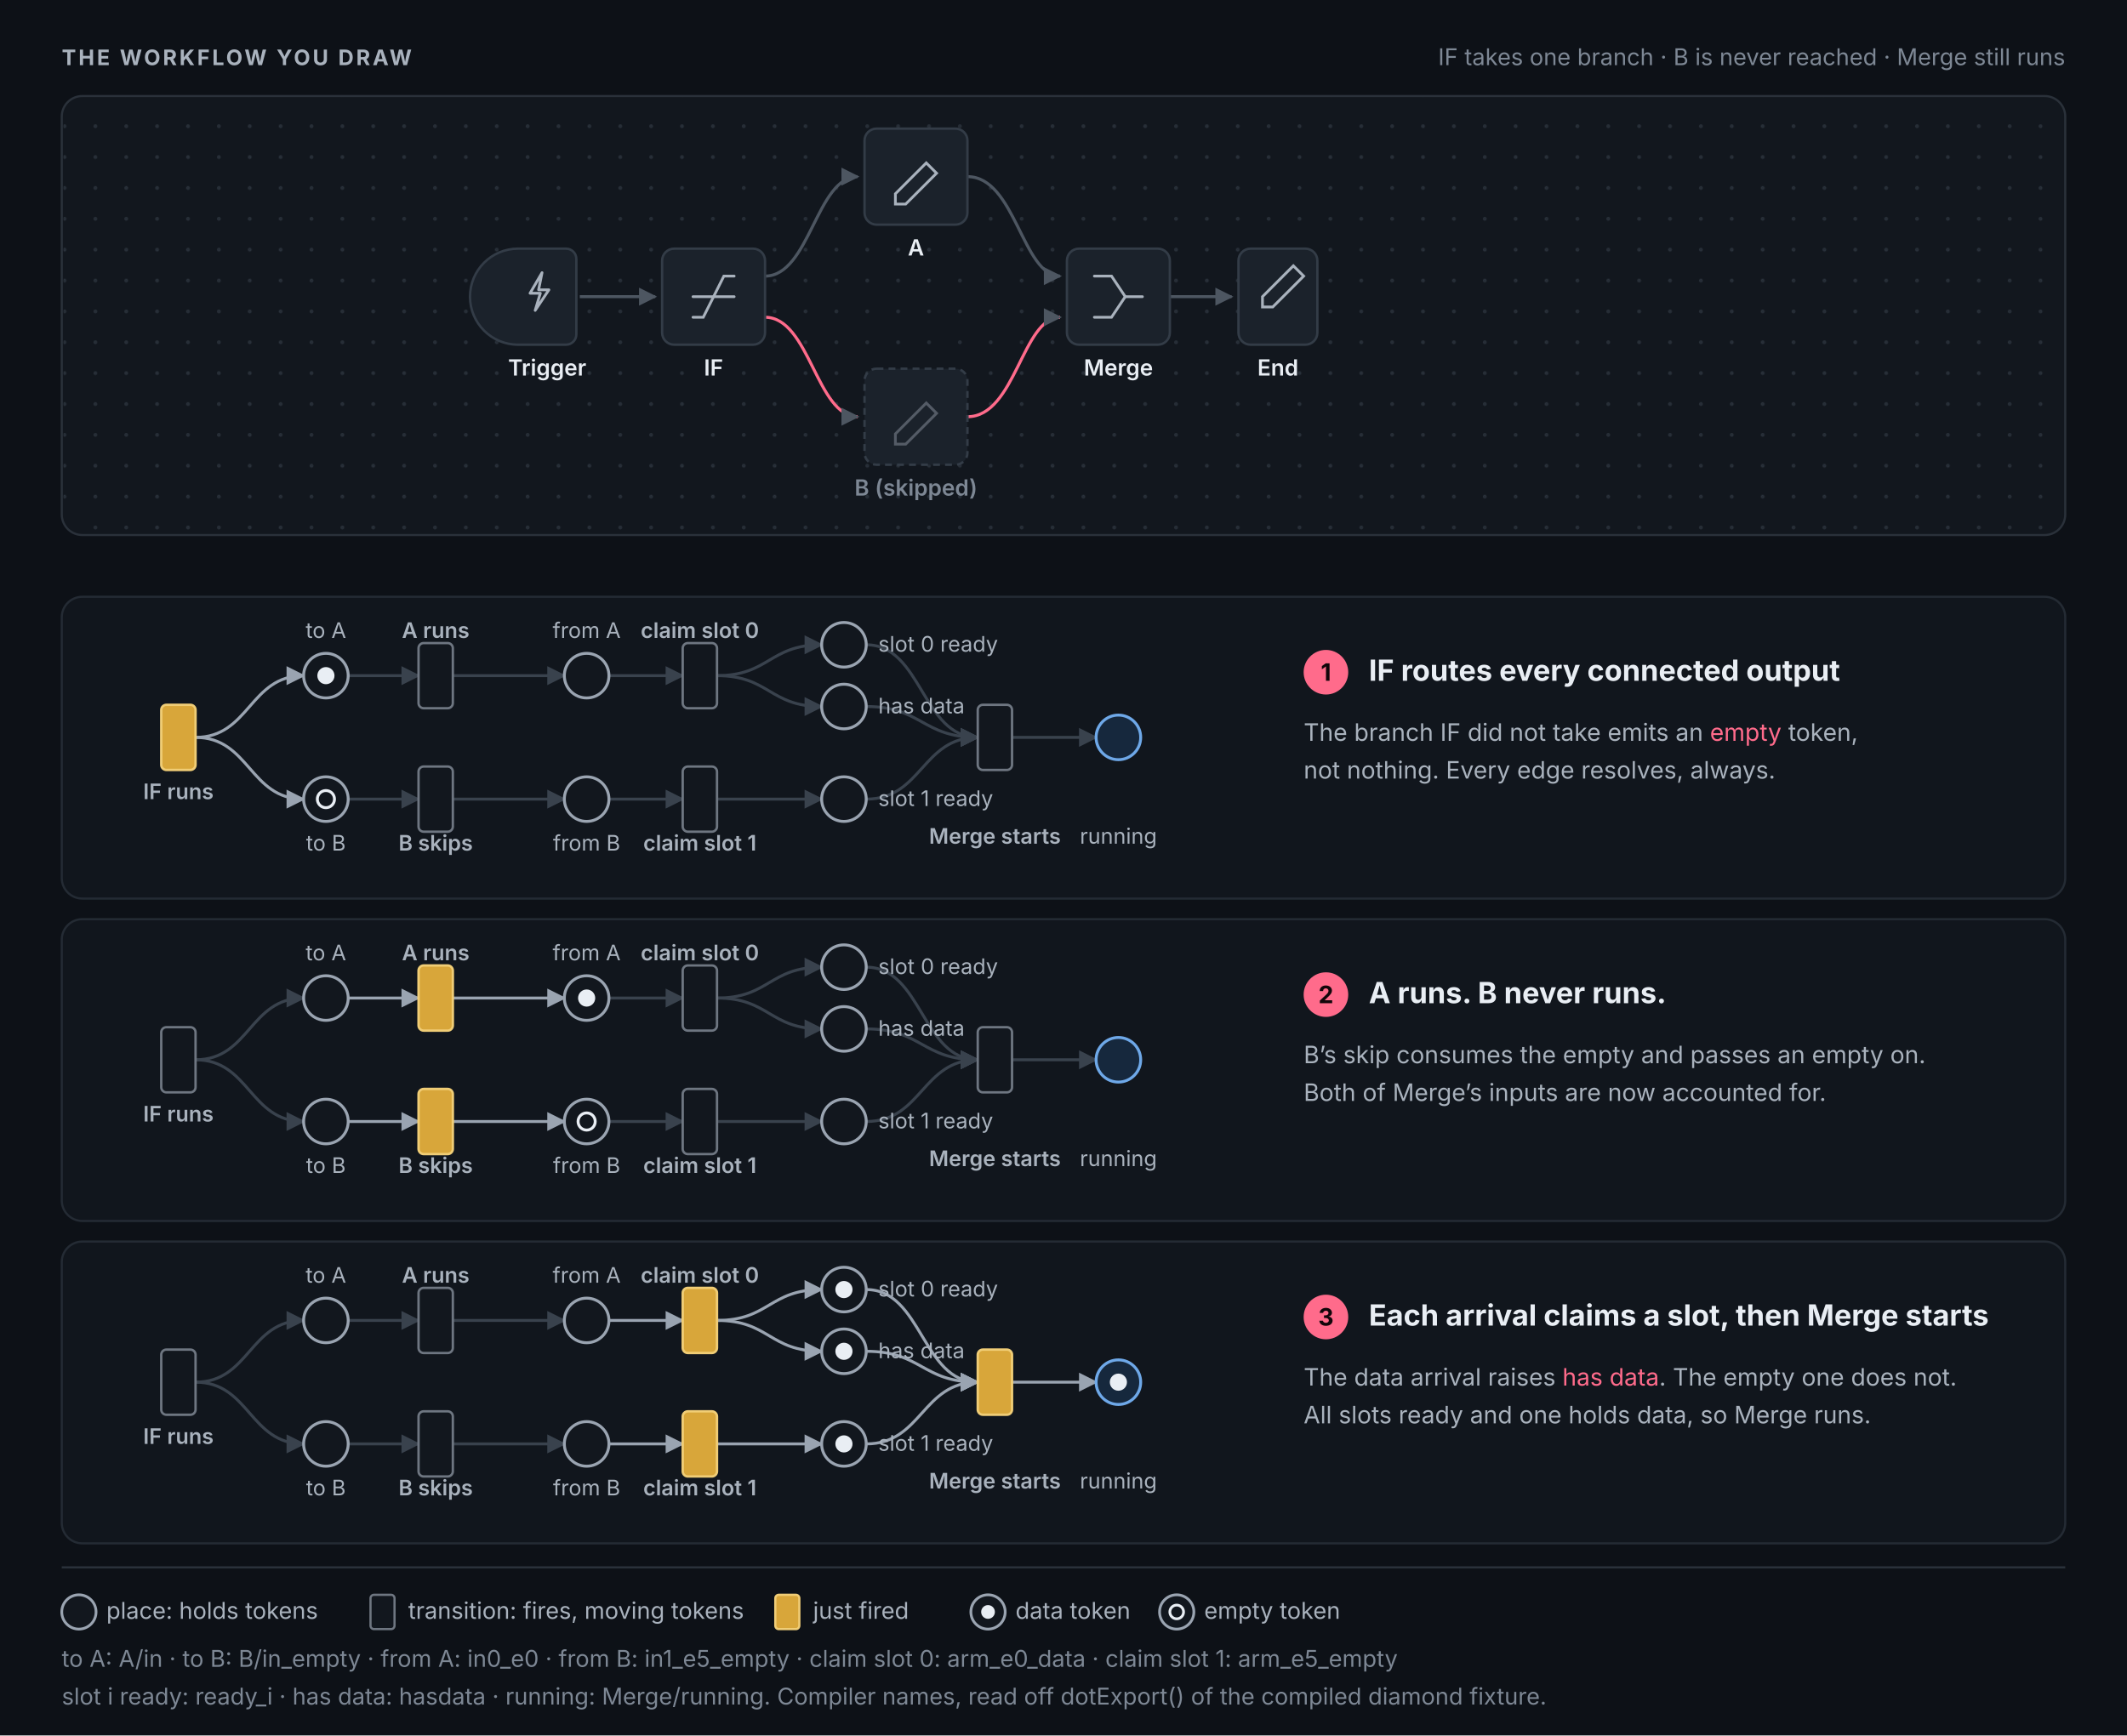
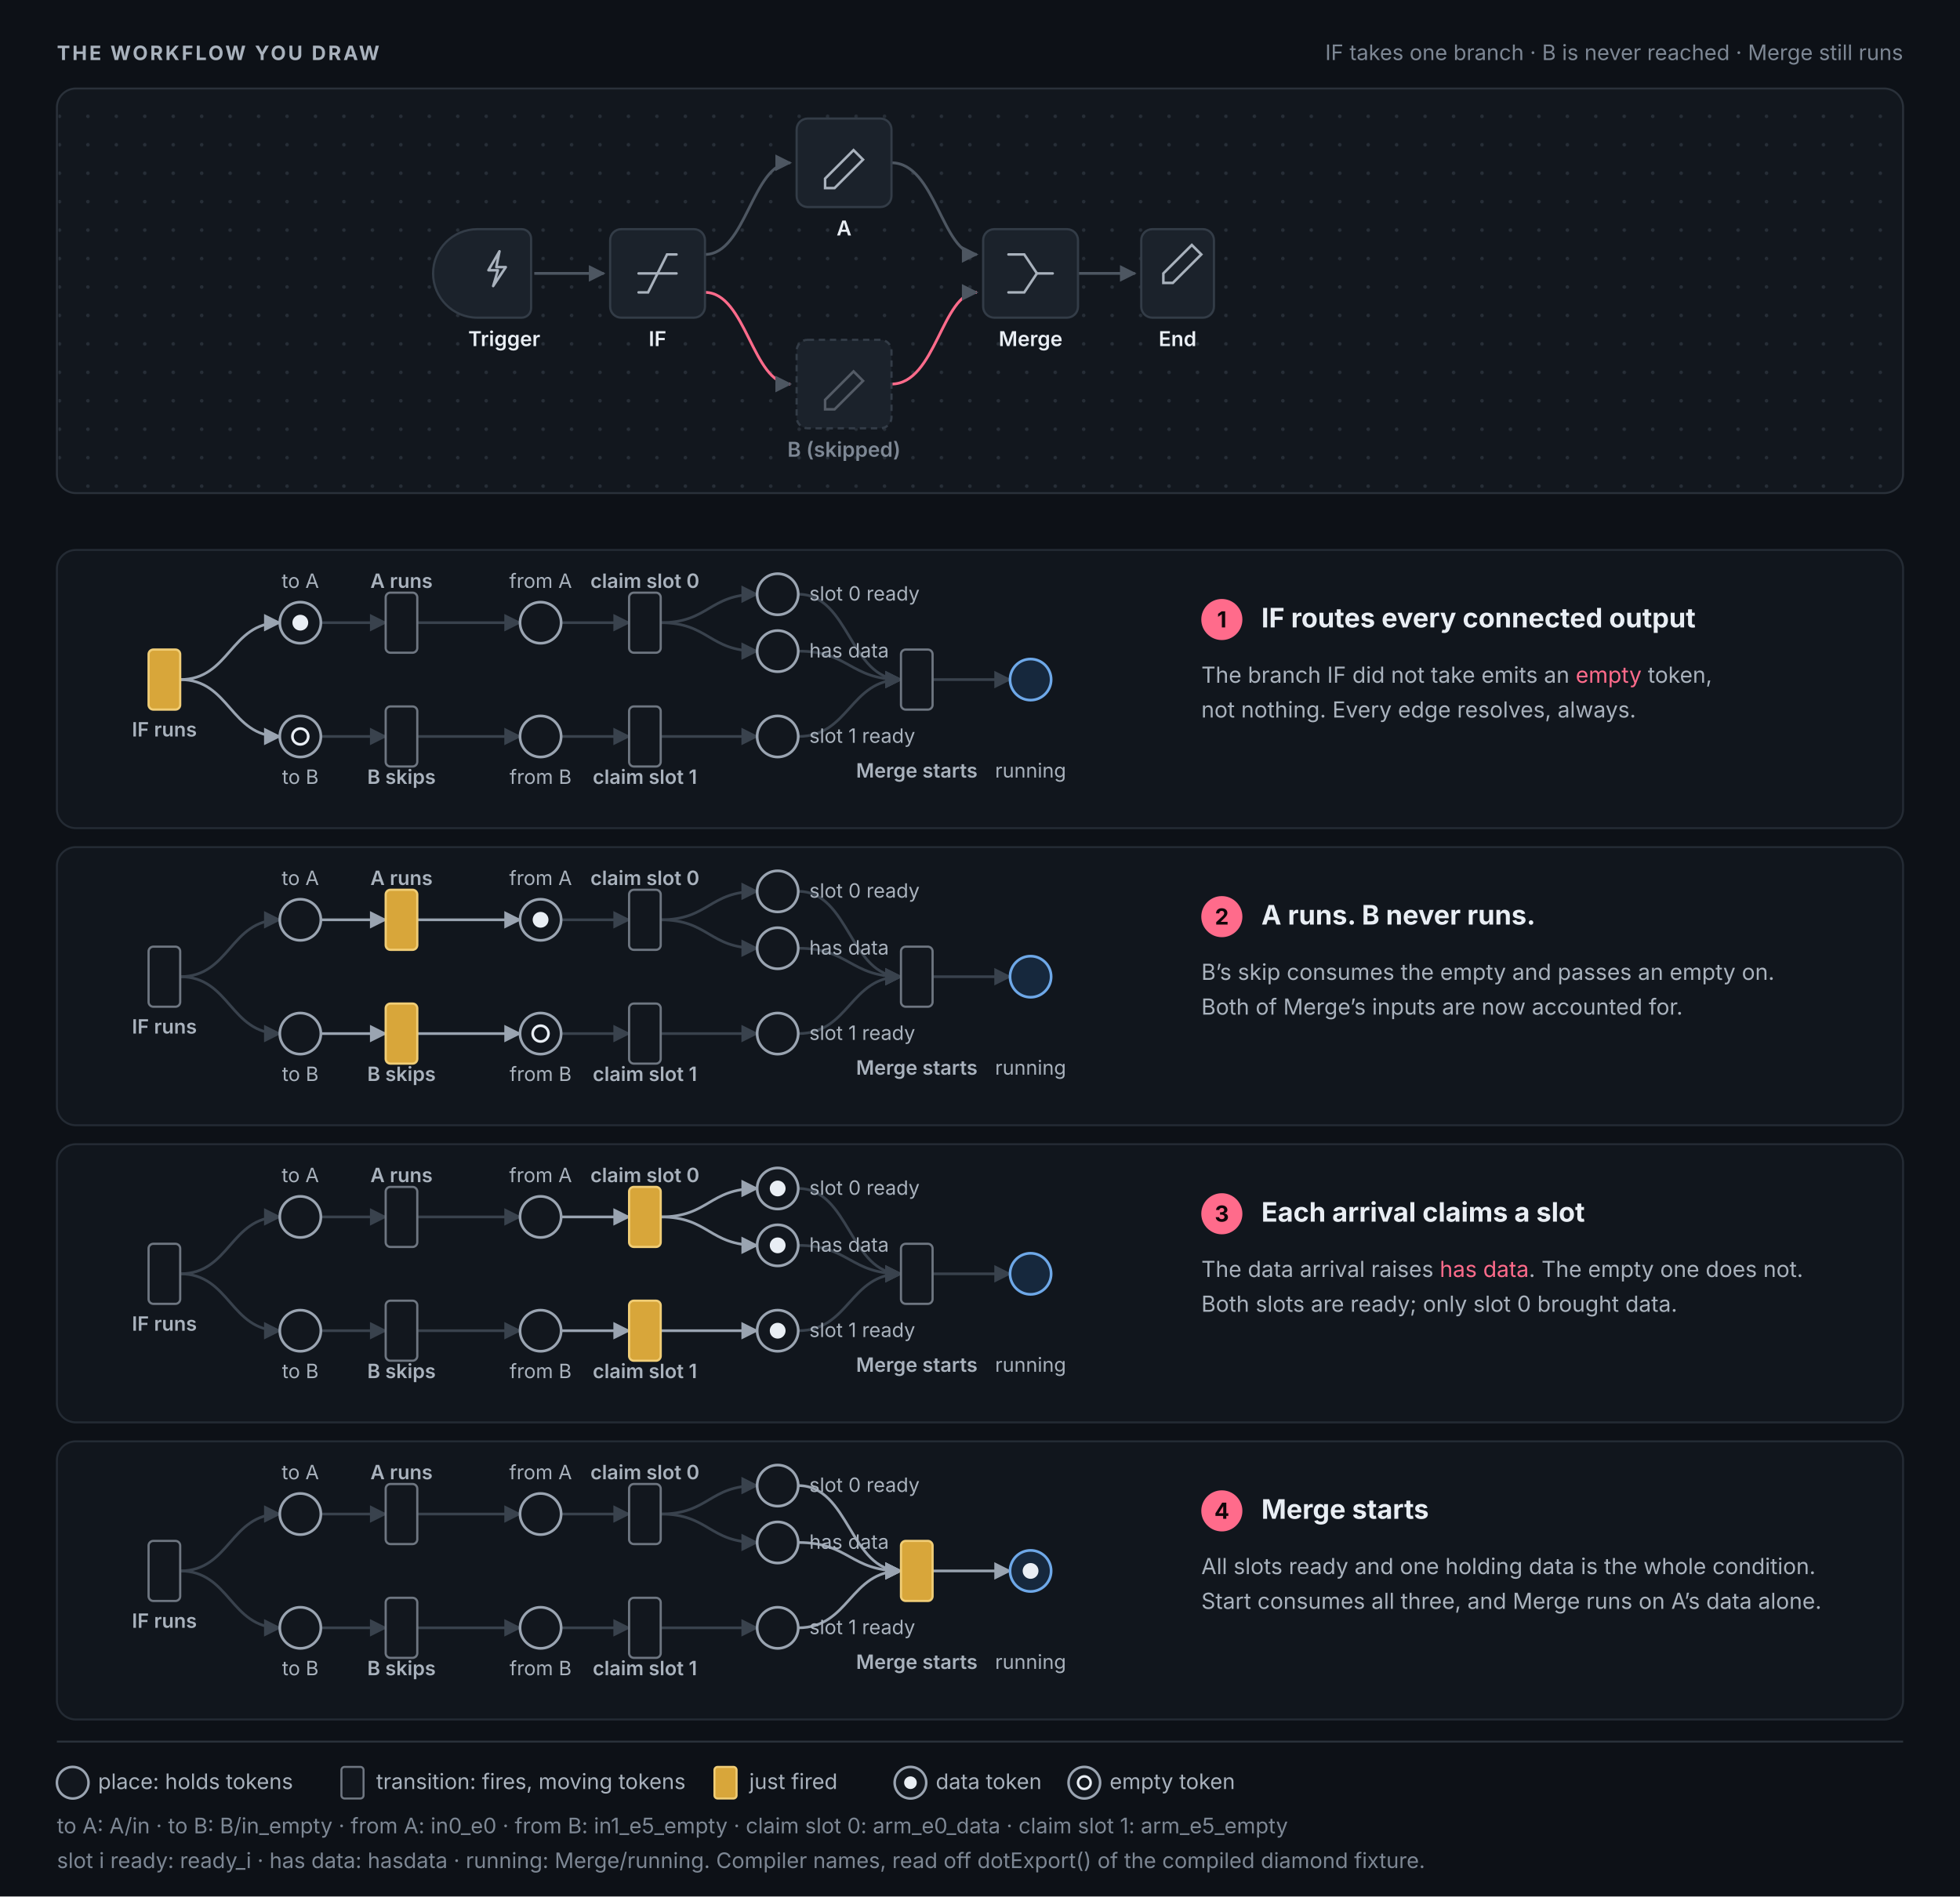
- <svg xmlns="http://www.w3.org/2000/svg" viewBox="0 0 1240 1012" width="1240" height="1012" role="img" aria-label="An n8n workflow that splits at IF and rejoins at Merge, then three frames of the compiled net running. IF routes data to A and an empty token to B. A runs and B skips, but the skip still delivers an empty to Merge. Both of Merge's input slots are claimed and one carries data, so Merge starts without any stuck-join fallback.">
+ <svg xmlns="http://www.w3.org/2000/svg" viewBox="0 0 1240 1200" width="1240" height="1200" role="img" aria-label="An n8n workflow that splits at IF and rejoins at Merge, then three frames of the compiled net running. IF routes data to A and an empty token to B. A runs and B skips, but the skip still delivers an empty to Merge. Both of Merge's input slots are claimed and one carries data, so Merge starts without any stuck-join fallback.">
  <style>
    .bg { fill:#0d1117; } .canvas { fill:#12171e; stroke:#2a313a; } .dot { fill:#262d36; }
    .frame { fill:#11161d; stroke:#242b34; }
    .card { fill:#1b222b; stroke:#333c47; } .glyph { stroke:#a9b2bd; fill:none; }
    .wire { stroke:#4d5661; fill:none; } .wireLit { stroke:#ff6b8b; fill:none; }
    .ink { fill:#e9eef4; } .muted { fill:#a9b2bd; } .faint { fill:#7d8794; } .accent { fill:#ff6b8b; }
    .place { fill:#12171e; stroke:#9aa4b1; } .term { fill:#16283d; stroke:#6ea8e8; }
    .bar { fill:#12171e; stroke:#6e7681; } .barLit { fill:#d8a63a; stroke:#f0cd76; }
    .tok { fill:#e9eef4; } .tokE { fill:none; stroke:#e9eef4; }
    .arc { stroke:#39424d; fill:none; } .arcLit { stroke:#9aa4b1; fill:none; }
    .ahF { fill:#39424d; } .ahLF { fill:#9aa4b1; } .awF { fill:#4d5661; }
    .panelln { stroke:#2a313a; } .badge { fill:#ff6b8b; } .onacc { fill:#12060a; }
    text { font-family: Inter, -apple-system, BlinkMacSystemFont, "Segoe UI", Roboto, "Helvetica Neue", Arial, sans-serif; }
    .eyebrow { font-size:12.5px; font-weight:700; letter-spacing:1.4px; }
    .nodelbl { font-size:13px; font-weight:600; }
    .plbl { font-size:12.5px; } .tlbl { font-size:12.5px; font-weight:600; }
    .fhead { font-size:17px; font-weight:650; } .fbody { font-size:14px; } .note { font-size:13.5px; }
  </style>
  <defs>
    <marker id="ah" viewBox="0 0 10 10" refX="9" refY="5" markerWidth="6.5" markerHeight="6.5" orient="auto-start-reverse">
      <path class="ahF" d="M0 0 L10 5 L0 10 z" />
    </marker>
    <marker id="ahL" viewBox="0 0 10 10" refX="9" refY="5" markerWidth="6.5" markerHeight="6.5" orient="auto-start-reverse">
      <path class="ahLF" d="M0 0 L10 5 L0 10 z" />
    </marker>
    <marker id="aw" viewBox="0 0 10 10" refX="9" refY="5" markerWidth="6" markerHeight="6" orient="auto-start-reverse">
      <path class="awF" d="M0 0 L10 5 L0 10 z" />
    </marker>
    <pattern id="grid" width="18" height="18" patternUnits="userSpaceOnUse">
      <circle class="dot" cx="1.6" cy="1.6" r="1.15" />
    </pattern>
  </defs>
-   <rect class="bg" x="0" y="0" width="1240" height="1012" />
+   <rect class="bg" x="0" y="0" width="1240" height="1200" />
  <text class="muted eyebrow" x="36" y="38">THE WORKFLOW YOU DRAW</text>
  <text class="faint note" x="1204" y="38" text-anchor="end">IF takes one branch · B is never reached · Merge still runs</text>
  <rect class="canvas" x="36" y="56" width="1168" height="256" rx="12" stroke-width="1.25" />
  <rect x="37" y="57" width="1166" height="254" rx="11" fill="url(#grid)" />
  <g class="wire" stroke-width="1.75" marker-end="url(#aw)">
    <path d="M338 173 C360 173 362 173 382 173" />
    <path d="M446 161 C472 161 476 103 500 103" />
    <path d="M564 103 C592 103 596 161 618 161" />
    <path d="M682 173 C700 173 700 173 718 173" />
  </g>
  <g class="wireLit" stroke-width="1.75" marker-end="url(#aw)">
    <path d="M446 185 C472 185 476 243 500 243" />
    <path d="M564 243 C592 243 596 185 618 185" />
  </g>
  <path class="card" stroke-width="1.4" d="M302 145 h28 a6 6 0 0 1 6 6 v44 a6 6 0 0 1 -6 6 h-28 a28 28 0 0 1 0 -56 z" />
  <g class="glyph" stroke-width="1.6" stroke-linejoin="round" stroke-linecap="round">
    <path d="M316 159 l-7 12 h6 l-3 10 l8 -12 h-6 z" />
  </g>
  <text class="ink nodelbl" x="319" y="219" text-anchor="middle">Trigger</text>
  <rect class="card" x="386" y="145" width="60" height="56" rx="7" stroke-width="1.4" />
  <g class="glyph" stroke-width="1.6" stroke-linecap="round">
    <path d="M404 185 h6 l12 -24 h6" />
    <path d="M404 173 h24" />
  </g>
  <text class="ink nodelbl" x="416" y="219" text-anchor="middle">IF</text>
  <rect class="card" x="504" y="75" width="60" height="56" rx="7" stroke-width="1.4" />
  <g class="glyph" stroke-width="1.6" stroke-linecap="round">
    <path d="M522 113 l18 -18 l6 6 l-18 18 h-6 z" />
  </g>
  <text class="ink nodelbl" x="534" y="149" text-anchor="middle">A</text>
  <rect class="card" x="504" y="215" width="60" height="56" rx="7" stroke-width="1.4" stroke-dasharray="4 3" />
  <g class="glyph" stroke-width="1.6" stroke-linecap="round" opacity="0.4">
    <path d="M522 253 l18 -18 l6 6 l-18 18 h-6 z" />
  </g>
  <text class="faint nodelbl" x="534" y="289" text-anchor="middle">B (skipped)</text>
  <rect class="card" x="622" y="145" width="60" height="56" rx="7" stroke-width="1.4" />
  <g class="glyph" stroke-width="1.6" stroke-linecap="round">
    <path d="M638 161 h10 l8 12 h10" />
    <path d="M638 185 h10 l8 -12" />
  </g>
  <text class="ink nodelbl" x="652" y="219" text-anchor="middle">Merge</text>
  <rect class="card" x="722" y="145" width="46" height="56" rx="7" stroke-width="1.4" />
  <g class="glyph" stroke-width="1.6" stroke-linecap="round">
    <path d="M736 173 l18 -18 l6 6 l-18 18 h-6 z" />
  </g>
  <text class="ink nodelbl" x="745" y="219" text-anchor="middle">End</text>
  <rect class="frame" x="36" y="348" width="1168" height="176" rx="12" stroke-width="1.25" />
  <circle class="badge" cx="773" cy="392" r="13" />
  <text class="onacc" x="773" y="397" text-anchor="middle" font-size="14" font-weight="700">1</text>
  <text class="ink fhead" x="798" y="397">IF routes every connected output</text>
  <text class="muted fbody" x="760" y="432">The branch IF did not take emits an <tspan class="accent">empty</tspan> token,</text>
  <text class="muted fbody" x="760" y="454">not nothing. Every edge resolves, always.</text>
  <path class="arcLit" stroke-width="1.7" marker-end="url(#ahL)" d="M114 430 C145.5 430 145.5 394 177 394" />
  <path class="arcLit" stroke-width="1.7" marker-end="url(#ahL)" d="M114 430 C145.5 430 145.5 466 177 466" />
  <path class="arc" stroke-width="1.7" marker-end="url(#ah)" d="M203 394 L244 394" />
  <path class="arc" stroke-width="1.7" marker-end="url(#ah)" d="M264 394 L329 394" />
  <path class="arc" stroke-width="1.7" marker-end="url(#ah)" d="M203 466 L244 466" />
  <path class="arc" stroke-width="1.7" marker-end="url(#ah)" d="M264 466 L329 466" />
  <path class="arc" stroke-width="1.7" marker-end="url(#ah)" d="M355 394 L398 394" />
  <path class="arc" stroke-width="1.7" marker-end="url(#ah)" d="M355 466 L398 466" />
  <path class="arc" stroke-width="1.7" marker-end="url(#ah)" d="M418 394 C448.5 394 448.5 376 479 376" />
  <path class="arc" stroke-width="1.7" marker-end="url(#ah)" d="M418 394 C448.5 394 448.5 412 479 412" />
  <path class="arc" stroke-width="1.7" marker-end="url(#ah)" d="M418 466 L479 466" />
  <path class="arc" stroke-width="1.7" marker-end="url(#ah)" d="M505 376 C537.5 376 537.5 430 570 430" />
  <path class="arc" stroke-width="1.7" marker-end="url(#ah)" d="M505 412 C537.5 412 537.5 430 570 430" />
  <path class="arc" stroke-width="1.7" marker-end="url(#ah)" d="M505 466 C537.5 466 537.5 430 570 430" />
  <path class="arc" stroke-width="1.7" marker-end="url(#ah)" d="M590 430 L639 430" />
  <rect class="barLit" x="94" y="411" width="20" height="38" rx="3" stroke-width="1.4" />
  <circle class="place" cx="190" cy="394" r="13" stroke-width="1.7" />
  <circle class="tok" cx="190" cy="394" r="5" />
  <rect class="bar" x="244" y="375" width="20" height="38" rx="3" stroke-width="1.4" />
  <circle class="place" cx="342" cy="394" r="13" stroke-width="1.7" />
  <rect class="bar" x="398" y="375" width="20" height="38" rx="3" stroke-width="1.4" />
  <circle class="place" cx="190" cy="466" r="13" stroke-width="1.7" />
  <circle class="tokE" cx="190" cy="466" r="5" stroke-width="1.7" />
  <rect class="bar" x="244" y="447" width="20" height="38" rx="3" stroke-width="1.4" />
  <circle class="place" cx="342" cy="466" r="13" stroke-width="1.7" />
  <rect class="bar" x="398" y="447" width="20" height="38" rx="3" stroke-width="1.4" />
  <circle class="place" cx="492" cy="376" r="13" stroke-width="1.7" />
  <circle class="place" cx="492" cy="412" r="13" stroke-width="1.7" />
  <circle class="place" cx="492" cy="466" r="13" stroke-width="1.7" />
  <rect class="bar" x="570" y="411" width="20" height="38" rx="3" stroke-width="1.4" />
  <circle class="term" cx="652" cy="430" r="13" stroke-width="1.7" />
  <text class="muted tlbl" x="104" y="466" text-anchor="middle">IF runs</text>
  <text class="muted plbl" x="190" y="372" text-anchor="middle">to A</text>
  <text class="muted tlbl" x="254" y="372" text-anchor="middle">A runs</text>
  <text class="muted plbl" x="342" y="372" text-anchor="middle">from A</text>
  <text class="muted tlbl" x="408" y="372" text-anchor="middle">claim slot 0</text>
  <text class="muted plbl" x="190" y="496" text-anchor="middle">to B</text>
  <text class="muted tlbl" x="254" y="496" text-anchor="middle">B skips</text>
  <text class="muted plbl" x="342" y="496" text-anchor="middle">from B</text>
  <text class="muted tlbl" x="408" y="496" text-anchor="middle">claim slot 1</text>
  <text class="muted plbl" x="512" y="380" text-anchor="start">slot 0 ready</text>
  <text class="muted plbl" x="512" y="416" text-anchor="start">has data</text>
  <text class="muted plbl" x="512" y="470" text-anchor="start">slot 1 ready</text>
  <text class="muted tlbl" x="580" y="492" text-anchor="middle">Merge starts</text>
  <text class="muted plbl" x="652" y="492" text-anchor="middle">running</text>
  <rect class="frame" x="36" y="536" width="1168" height="176" rx="12" stroke-width="1.25" />
  <circle class="badge" cx="773" cy="580" r="13" />
  <text class="onacc" x="773" y="585" text-anchor="middle" font-size="14" font-weight="700">2</text>
  <text class="ink fhead" x="798" y="585">A runs. B never runs.</text>
  <text class="muted fbody" x="760" y="620">B’s skip consumes the empty and passes an empty on.</text>
  <text class="muted fbody" x="760" y="642">Both of Merge’s inputs are now accounted for.</text>
  <path class="arc" stroke-width="1.7" marker-end="url(#ah)" d="M114 618 C145.5 618 145.5 582 177 582" />
  <path class="arc" stroke-width="1.7" marker-end="url(#ah)" d="M114 618 C145.5 618 145.5 654 177 654" />
  <path class="arcLit" stroke-width="1.7" marker-end="url(#ahL)" d="M203 582 L244 582" />
  <path class="arcLit" stroke-width="1.7" marker-end="url(#ahL)" d="M264 582 L329 582" />
  <path class="arcLit" stroke-width="1.7" marker-end="url(#ahL)" d="M203 654 L244 654" />
  <path class="arcLit" stroke-width="1.7" marker-end="url(#ahL)" d="M264 654 L329 654" />
  <path class="arc" stroke-width="1.7" marker-end="url(#ah)" d="M355 582 L398 582" />
  <path class="arc" stroke-width="1.7" marker-end="url(#ah)" d="M355 654 L398 654" />
  <path class="arc" stroke-width="1.7" marker-end="url(#ah)" d="M418 582 C448.5 582 448.5 564 479 564" />
  <path class="arc" stroke-width="1.7" marker-end="url(#ah)" d="M418 582 C448.5 582 448.5 600 479 600" />
  <path class="arc" stroke-width="1.7" marker-end="url(#ah)" d="M418 654 L479 654" />
  <path class="arc" stroke-width="1.7" marker-end="url(#ah)" d="M505 564 C537.5 564 537.5 618 570 618" />
  <path class="arc" stroke-width="1.7" marker-end="url(#ah)" d="M505 600 C537.5 600 537.5 618 570 618" />
  <path class="arc" stroke-width="1.7" marker-end="url(#ah)" d="M505 654 C537.5 654 537.5 618 570 618" />
  <path class="arc" stroke-width="1.7" marker-end="url(#ah)" d="M590 618 L639 618" />
  <rect class="bar" x="94" y="599" width="20" height="38" rx="3" stroke-width="1.4" />
  <circle class="place" cx="190" cy="582" r="13" stroke-width="1.7" />
  <rect class="barLit" x="244" y="563" width="20" height="38" rx="3" stroke-width="1.4" />
  <circle class="place" cx="342" cy="582" r="13" stroke-width="1.7" />
  <circle class="tok" cx="342" cy="582" r="5" />
  <rect class="bar" x="398" y="563" width="20" height="38" rx="3" stroke-width="1.4" />
  <circle class="place" cx="190" cy="654" r="13" stroke-width="1.7" />
  <rect class="barLit" x="244" y="635" width="20" height="38" rx="3" stroke-width="1.4" />
  <circle class="place" cx="342" cy="654" r="13" stroke-width="1.7" />
  <circle class="tokE" cx="342" cy="654" r="5" stroke-width="1.7" />
  <rect class="bar" x="398" y="635" width="20" height="38" rx="3" stroke-width="1.4" />
  <circle class="place" cx="492" cy="564" r="13" stroke-width="1.7" />
  <circle class="place" cx="492" cy="600" r="13" stroke-width="1.7" />
  <circle class="place" cx="492" cy="654" r="13" stroke-width="1.7" />
  <rect class="bar" x="570" y="599" width="20" height="38" rx="3" stroke-width="1.4" />
  <circle class="term" cx="652" cy="618" r="13" stroke-width="1.7" />
  <text class="muted tlbl" x="104" y="654" text-anchor="middle">IF runs</text>
  <text class="muted plbl" x="190" y="560" text-anchor="middle">to A</text>
  <text class="muted tlbl" x="254" y="560" text-anchor="middle">A runs</text>
  <text class="muted plbl" x="342" y="560" text-anchor="middle">from A</text>
  <text class="muted tlbl" x="408" y="560" text-anchor="middle">claim slot 0</text>
  <text class="muted plbl" x="190" y="684" text-anchor="middle">to B</text>
  <text class="muted tlbl" x="254" y="684" text-anchor="middle">B skips</text>
  <text class="muted plbl" x="342" y="684" text-anchor="middle">from B</text>
  <text class="muted tlbl" x="408" y="684" text-anchor="middle">claim slot 1</text>
  <text class="muted plbl" x="512" y="568" text-anchor="start">slot 0 ready</text>
  <text class="muted plbl" x="512" y="604" text-anchor="start">has data</text>
  <text class="muted plbl" x="512" y="658" text-anchor="start">slot 1 ready</text>
  <text class="muted tlbl" x="580" y="680" text-anchor="middle">Merge starts</text>
  <text class="muted plbl" x="652" y="680" text-anchor="middle">running</text>
  <rect class="frame" x="36" y="724" width="1168" height="176" rx="12" stroke-width="1.25" />
  <circle class="badge" cx="773" cy="768" r="13" />
  <text class="onacc" x="773" y="773" text-anchor="middle" font-size="14" font-weight="700">3</text>
-   <text class="ink fhead" x="798" y="773">Each arrival claims a slot, then Merge starts</text>
+   <text class="ink fhead" x="798" y="773">Each arrival claims a slot</text>
  <text class="muted fbody" x="760" y="808">The data arrival raises <tspan class="accent">has data</tspan>. The empty one does not.</text>
-   <text class="muted fbody" x="760" y="830">All slots ready and one holds data, so Merge runs.</text>
+   <text class="muted fbody" x="760" y="830">Both slots are ready; only slot 0 brought data.</text>
  <path class="arc" stroke-width="1.7" marker-end="url(#ah)" d="M114 806 C145.5 806 145.5 770 177 770" />
  <path class="arc" stroke-width="1.7" marker-end="url(#ah)" d="M114 806 C145.5 806 145.5 842 177 842" />
  <path class="arc" stroke-width="1.7" marker-end="url(#ah)" d="M203 770 L244 770" />
  <path class="arc" stroke-width="1.7" marker-end="url(#ah)" d="M264 770 L329 770" />
  <path class="arc" stroke-width="1.7" marker-end="url(#ah)" d="M203 842 L244 842" />
  <path class="arc" stroke-width="1.7" marker-end="url(#ah)" d="M264 842 L329 842" />
  <path class="arcLit" stroke-width="1.7" marker-end="url(#ahL)" d="M355 770 L398 770" />
  <path class="arcLit" stroke-width="1.7" marker-end="url(#ahL)" d="M355 842 L398 842" />
  <path class="arcLit" stroke-width="1.7" marker-end="url(#ahL)" d="M418 770 C448.5 770 448.5 752 479 752" />
  <path class="arcLit" stroke-width="1.7" marker-end="url(#ahL)" d="M418 770 C448.5 770 448.5 788 479 788" />
  <path class="arcLit" stroke-width="1.7" marker-end="url(#ahL)" d="M418 842 L479 842" />
-   <path class="arcLit" stroke-width="1.7" marker-end="url(#ahL)" d="M505 752 C537.5 752 537.5 806 570 806" />
-   <path class="arcLit" stroke-width="1.7" marker-end="url(#ahL)" d="M505 788 C537.5 788 537.5 806 570 806" />
-   <path class="arcLit" stroke-width="1.7" marker-end="url(#ahL)" d="M505 842 C537.5 842 537.5 806 570 806" />
-   <path class="arcLit" stroke-width="1.7" marker-end="url(#ahL)" d="M590 806 L639 806" />
+   <path class="arc" stroke-width="1.7" marker-end="url(#ah)" d="M505 752 C537.5 752 537.5 806 570 806" />
+   <path class="arc" stroke-width="1.7" marker-end="url(#ah)" d="M505 788 C537.5 788 537.5 806 570 806" />
+   <path class="arc" stroke-width="1.7" marker-end="url(#ah)" d="M505 842 C537.5 842 537.5 806 570 806" />
+   <path class="arc" stroke-width="1.7" marker-end="url(#ah)" d="M590 806 L639 806" />
  <rect class="bar" x="94" y="787" width="20" height="38" rx="3" stroke-width="1.4" />
  <circle class="place" cx="190" cy="770" r="13" stroke-width="1.7" />
  <rect class="bar" x="244" y="751" width="20" height="38" rx="3" stroke-width="1.4" />
  <circle class="place" cx="342" cy="770" r="13" stroke-width="1.7" />
  <rect class="barLit" x="398" y="751" width="20" height="38" rx="3" stroke-width="1.4" />
  <circle class="place" cx="190" cy="842" r="13" stroke-width="1.7" />
  <rect class="bar" x="244" y="823" width="20" height="38" rx="3" stroke-width="1.4" />
  <circle class="place" cx="342" cy="842" r="13" stroke-width="1.7" />
  <rect class="barLit" x="398" y="823" width="20" height="38" rx="3" stroke-width="1.4" />
  <circle class="place" cx="492" cy="752" r="13" stroke-width="1.7" />
  <circle class="tok" cx="492" cy="752" r="5" />
  <circle class="place" cx="492" cy="788" r="13" stroke-width="1.7" />
  <circle class="tok" cx="492" cy="788" r="5" />
  <circle class="place" cx="492" cy="842" r="13" stroke-width="1.7" />
  <circle class="tok" cx="492" cy="842" r="5" />
-   <rect class="barLit" x="570" y="787" width="20" height="38" rx="3" stroke-width="1.4" />
+   <rect class="bar" x="570" y="787" width="20" height="38" rx="3" stroke-width="1.4" />
  <circle class="term" cx="652" cy="806" r="13" stroke-width="1.7" />
-   <circle class="tok" cx="652" cy="806" r="5" />
  <text class="muted tlbl" x="104" y="842" text-anchor="middle">IF runs</text>
  <text class="muted plbl" x="190" y="748" text-anchor="middle">to A</text>
  <text class="muted tlbl" x="254" y="748" text-anchor="middle">A runs</text>
  <text class="muted plbl" x="342" y="748" text-anchor="middle">from A</text>
  <text class="muted tlbl" x="408" y="748" text-anchor="middle">claim slot 0</text>
  <text class="muted plbl" x="190" y="872" text-anchor="middle">to B</text>
  <text class="muted tlbl" x="254" y="872" text-anchor="middle">B skips</text>
  <text class="muted plbl" x="342" y="872" text-anchor="middle">from B</text>
  <text class="muted tlbl" x="408" y="872" text-anchor="middle">claim slot 1</text>
  <text class="muted plbl" x="512" y="756" text-anchor="start">slot 0 ready</text>
  <text class="muted plbl" x="512" y="792" text-anchor="start">has data</text>
  <text class="muted plbl" x="512" y="846" text-anchor="start">slot 1 ready</text>
  <text class="muted tlbl" x="580" y="868" text-anchor="middle">Merge starts</text>
  <text class="muted plbl" x="652" y="868" text-anchor="middle">running</text>
-   <line class="panelln" stroke-width="1.25" x1="36" y1="914" x2="1204" y2="914" />
-   <circle class="place" cx="46" cy="940" r="10" stroke-width="1.6" />
-   <text class="muted note" x="62" y="944">place: holds tokens</text>
-   <rect class="bar" x="216" y="930" width="14" height="20" rx="2" stroke-width="1.3" />
-   <text class="muted note" x="238" y="944">transition: fires, moving tokens</text>
-   <rect class="barLit" x="452" y="930" width="14" height="20" rx="2" stroke-width="1.3" />
-   <text class="muted note" x="474" y="944">just fired</text>
-   <circle class="place" cx="576" cy="940" r="10" stroke-width="1.6" />
-   <circle class="tok" cx="576" cy="940" r="4" />
-   <text class="muted note" x="592" y="944">data token</text>
-   <circle class="place" cx="686" cy="940" r="10" stroke-width="1.6" />
-   <circle class="tokE" cx="686" cy="940" r="4" stroke-width="1.6" />
-   <text class="muted note" x="702" y="944">empty token</text>
-   <text class="faint note" x="36" y="972">to A: A/in · to B: B/in_empty · from A: in0_e0 · from B: in1_e5_empty · claim slot 0: arm_e0_data · claim slot 1: arm_e5_empty</text>
-   <text class="faint note" x="36" y="994">slot i ready: ready_i · has data: hasdata · running: Merge/running. Compiler names, read off dotExport() of the compiled diamond fixture.</text>
+   <rect class="frame" x="36" y="912" width="1168" height="176" rx="12" stroke-width="1.25" />
+   <circle class="badge" cx="773" cy="956" r="13" />
+   <text class="onacc" x="773" y="961" text-anchor="middle" font-size="14" font-weight="700">4</text>
+   <text class="ink fhead" x="798" y="961">Merge starts</text>
+   <text class="muted fbody" x="760" y="996">All slots ready and one holding data is the whole condition.</text>
+   <text class="muted fbody" x="760" y="1018">Start consumes all three, and Merge runs on A’s data alone.</text>
+   <path class="arc" stroke-width="1.7" marker-end="url(#ah)" d="M114 994 C145.5 994 145.5 958 177 958" />
+   <path class="arc" stroke-width="1.7" marker-end="url(#ah)" d="M114 994 C145.5 994 145.5 1030 177 1030" />
+   <path class="arc" stroke-width="1.7" marker-end="url(#ah)" d="M203 958 L244 958" />
+   <path class="arc" stroke-width="1.7" marker-end="url(#ah)" d="M264 958 L329 958" />
+   <path class="arc" stroke-width="1.7" marker-end="url(#ah)" d="M203 1030 L244 1030" />
+   <path class="arc" stroke-width="1.7" marker-end="url(#ah)" d="M264 1030 L329 1030" />
+   <path class="arc" stroke-width="1.7" marker-end="url(#ah)" d="M355 958 L398 958" />
+   <path class="arc" stroke-width="1.7" marker-end="url(#ah)" d="M355 1030 L398 1030" />
+   <path class="arc" stroke-width="1.7" marker-end="url(#ah)" d="M418 958 C448.5 958 448.5 940 479 940" />
+   <path class="arc" stroke-width="1.7" marker-end="url(#ah)" d="M418 958 C448.5 958 448.5 976 479 976" />
+   <path class="arc" stroke-width="1.7" marker-end="url(#ah)" d="M418 1030 L479 1030" />
+   <path class="arcLit" stroke-width="1.7" marker-end="url(#ahL)" d="M505 940 C537.5 940 537.5 994 570 994" />
+   <path class="arcLit" stroke-width="1.7" marker-end="url(#ahL)" d="M505 976 C537.5 976 537.5 994 570 994" />
+   <path class="arcLit" stroke-width="1.7" marker-end="url(#ahL)" d="M505 1030 C537.5 1030 537.5 994 570 994" />
+   <path class="arcLit" stroke-width="1.7" marker-end="url(#ahL)" d="M590 994 L639 994" />
+   <rect class="bar" x="94" y="975" width="20" height="38" rx="3" stroke-width="1.4" />
+   <circle class="place" cx="190" cy="958" r="13" stroke-width="1.7" />
+   <rect class="bar" x="244" y="939" width="20" height="38" rx="3" stroke-width="1.4" />
+   <circle class="place" cx="342" cy="958" r="13" stroke-width="1.7" />
+   <rect class="bar" x="398" y="939" width="20" height="38" rx="3" stroke-width="1.4" />
+   <circle class="place" cx="190" cy="1030" r="13" stroke-width="1.7" />
+   <rect class="bar" x="244" y="1011" width="20" height="38" rx="3" stroke-width="1.4" />
+   <circle class="place" cx="342" cy="1030" r="13" stroke-width="1.7" />
+   <rect class="bar" x="398" y="1011" width="20" height="38" rx="3" stroke-width="1.4" />
+   <circle class="place" cx="492" cy="940" r="13" stroke-width="1.7" />
+   <circle class="place" cx="492" cy="976" r="13" stroke-width="1.7" />
+   <circle class="place" cx="492" cy="1030" r="13" stroke-width="1.7" />
+   <rect class="barLit" x="570" y="975" width="20" height="38" rx="3" stroke-width="1.4" />
+   <circle class="term" cx="652" cy="994" r="13" stroke-width="1.7" />
+   <circle class="tok" cx="652" cy="994" r="5" />
+   <text class="muted tlbl" x="104" y="1030" text-anchor="middle">IF runs</text>
+   <text class="muted plbl" x="190" y="936" text-anchor="middle">to A</text>
+   <text class="muted tlbl" x="254" y="936" text-anchor="middle">A runs</text>
+   <text class="muted plbl" x="342" y="936" text-anchor="middle">from A</text>
+   <text class="muted tlbl" x="408" y="936" text-anchor="middle">claim slot 0</text>
+   <text class="muted plbl" x="190" y="1060" text-anchor="middle">to B</text>
+   <text class="muted tlbl" x="254" y="1060" text-anchor="middle">B skips</text>
+   <text class="muted plbl" x="342" y="1060" text-anchor="middle">from B</text>
+   <text class="muted tlbl" x="408" y="1060" text-anchor="middle">claim slot 1</text>
+   <text class="muted plbl" x="512" y="944" text-anchor="start">slot 0 ready</text>
+   <text class="muted plbl" x="512" y="980" text-anchor="start">has data</text>
+   <text class="muted plbl" x="512" y="1034" text-anchor="start">slot 1 ready</text>
+   <text class="muted tlbl" x="580" y="1056" text-anchor="middle">Merge starts</text>
+   <text class="muted plbl" x="652" y="1056" text-anchor="middle">running</text>
+   <line class="panelln" stroke-width="1.25" x1="36" y1="1102" x2="1204" y2="1102" />
+   <circle class="place" cx="46" cy="1128" r="10" stroke-width="1.6" />
+   <text class="muted note" x="62" y="1132">place: holds tokens</text>
+   <rect class="bar" x="216" y="1118" width="14" height="20" rx="2" stroke-width="1.3" />
+   <text class="muted note" x="238" y="1132">transition: fires, moving tokens</text>
+   <rect class="barLit" x="452" y="1118" width="14" height="20" rx="2" stroke-width="1.3" />
+   <text class="muted note" x="474" y="1132">just fired</text>
+   <circle class="place" cx="576" cy="1128" r="10" stroke-width="1.6" />
+   <circle class="tok" cx="576" cy="1128" r="4" />
+   <text class="muted note" x="592" y="1132">data token</text>
+   <circle class="place" cx="686" cy="1128" r="10" stroke-width="1.6" />
+   <circle class="tokE" cx="686" cy="1128" r="4" stroke-width="1.6" />
+   <text class="muted note" x="702" y="1132">empty token</text>
+   <text class="faint note" x="36" y="1160">to A: A/in · to B: B/in_empty · from A: in0_e0 · from B: in1_e5_empty · claim slot 0: arm_e0_data · claim slot 1: arm_e5_empty</text>
+   <text class="faint note" x="36" y="1182">slot i ready: ready_i · has data: hasdata · running: Merge/running. Compiler names, read off dotExport() of the compiled diamond fixture.</text>
</svg>
